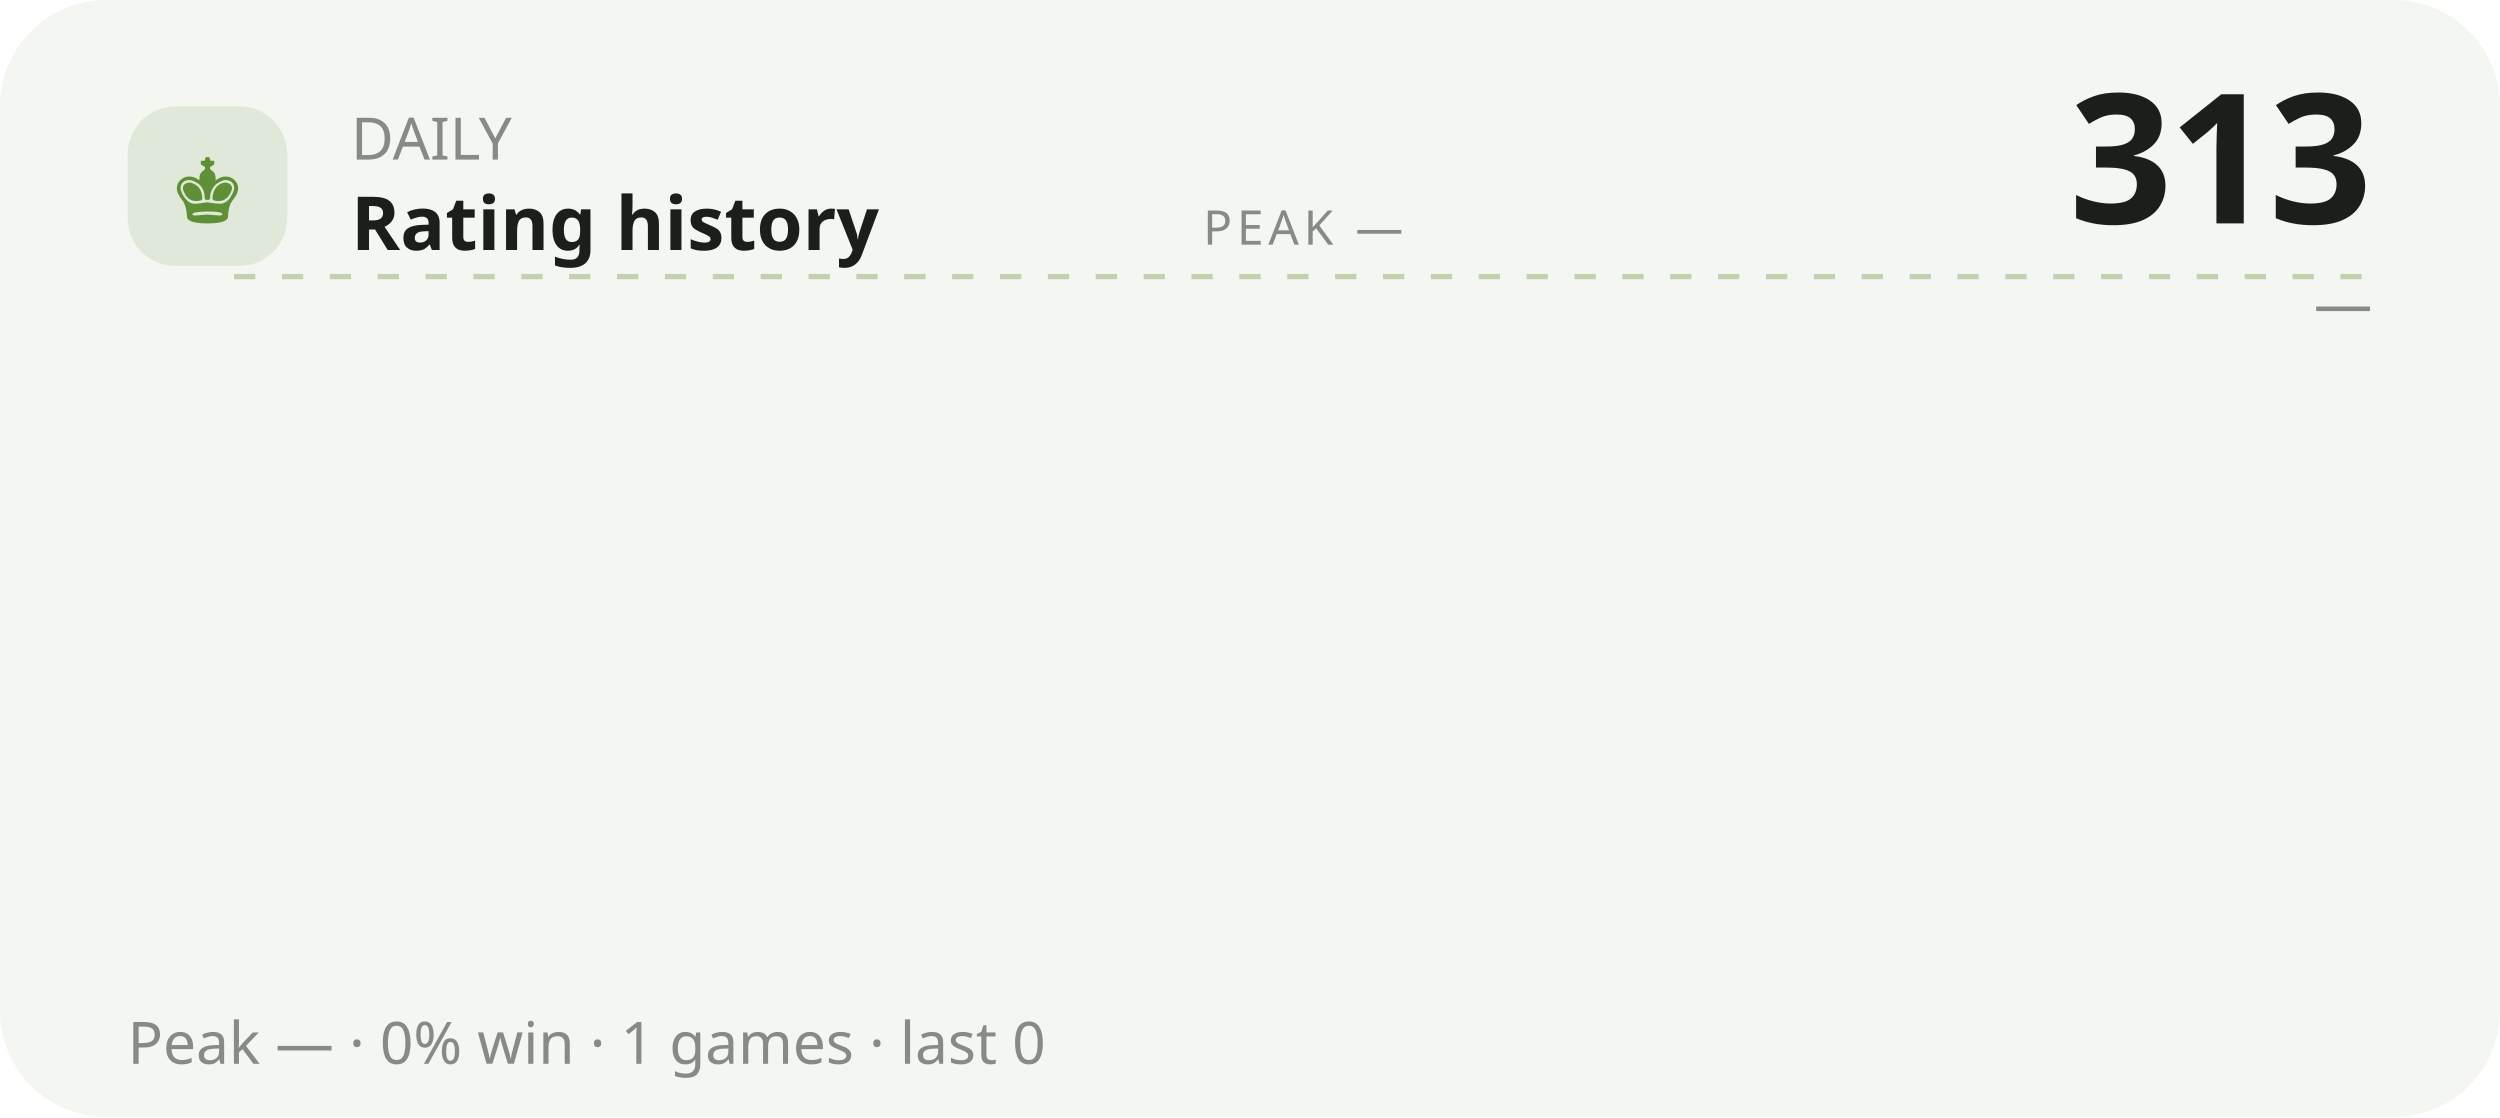
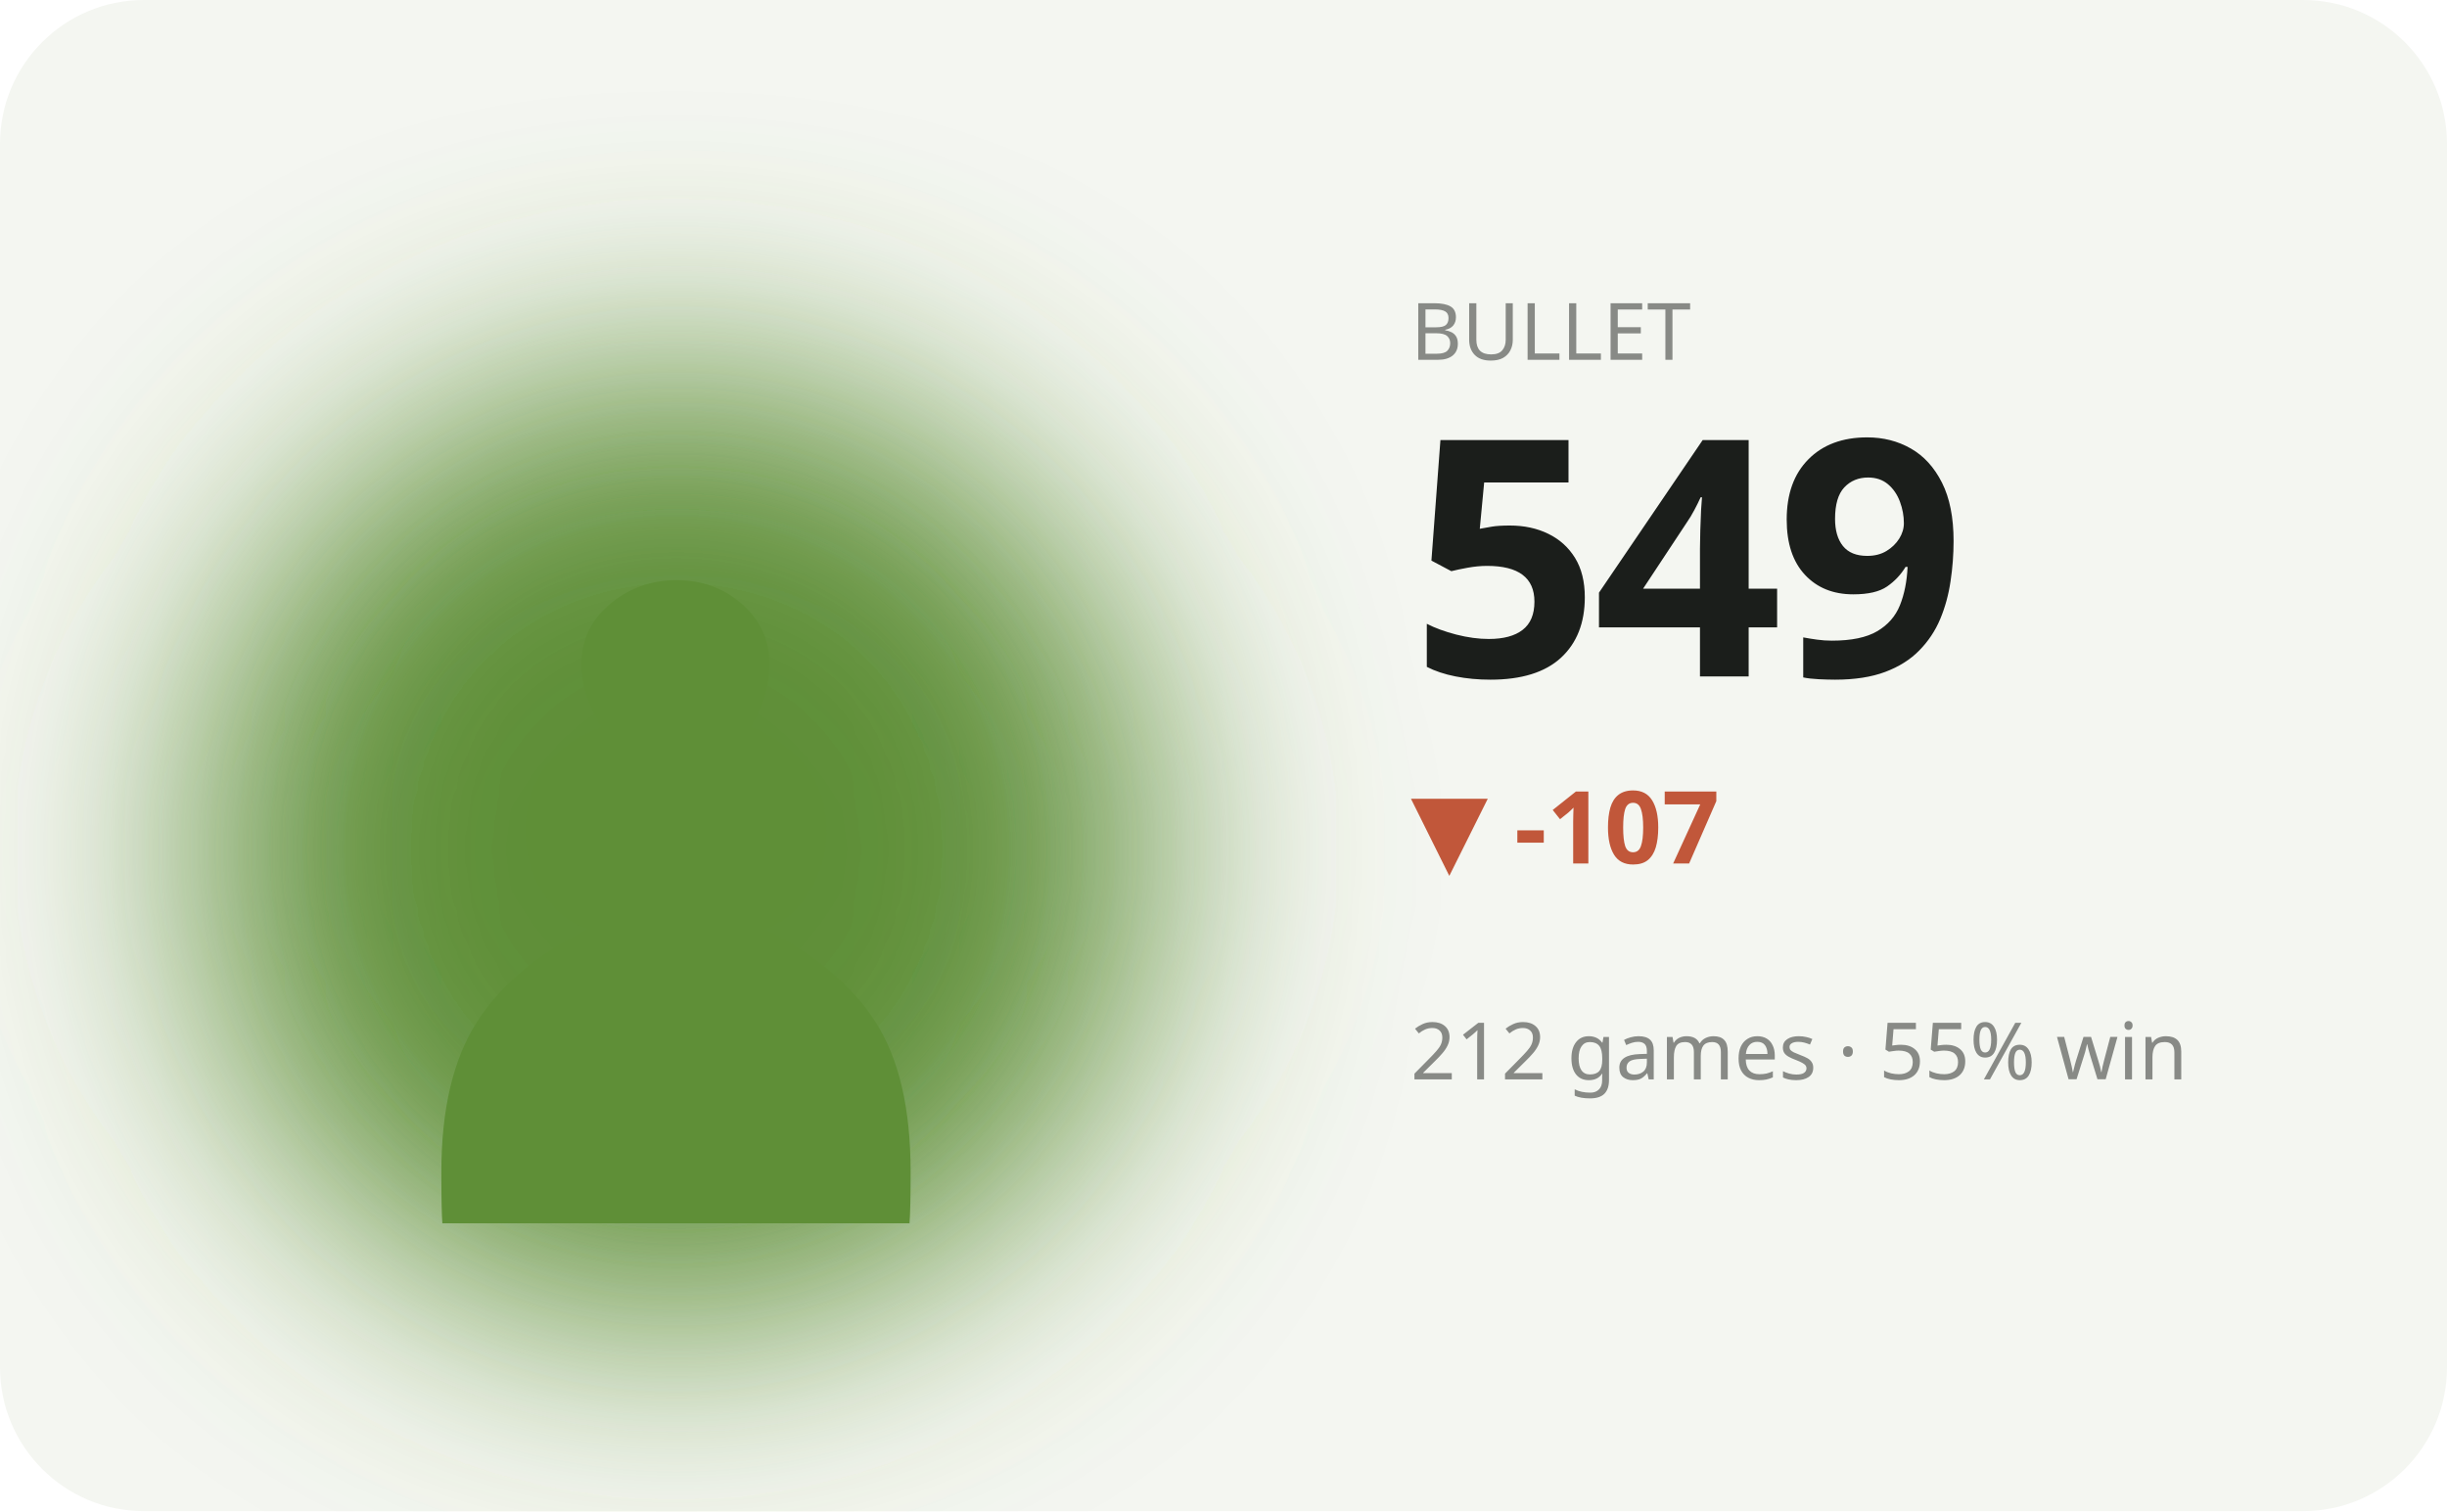
- <svg xmlns="http://www.w3.org/2000/svg" viewBox="0 0 470 210" width="470" height="210" role="img" aria-label="DAILY rating history">
+ <svg xmlns="http://www.w3.org/2000/svg" viewBox="0 0 340 210" width="340" height="210" role="img" aria-label="BULLET hero">
+   <defs>
+     <filter id="bL" x="-60%" y="-60%" width="220%" height="220%">
+       <feGaussianBlur stdDeviation="17" />
+     </filter>
+   </defs>
  <style>text{fill:#1b1e1b}.bg{fill:#f4f6f1}.acc{fill:#5f8f37}.ln{stroke:#5f8f37}.area{fill:#5f8f37;opacity:.12}.peak{stroke:#5f8f37;opacity:.35}.chip{fill:#5f8f37;opacity:.13}.down{fill:#c1573a}svg{font-family:'Space Grotesk',system-ui,sans-serif}.lbl{font-weight:600;font-size:11px;letter-spacing:.16em}.big{font-weight:700;font-size:34px;letter-spacing:-.02em}.mid{font-weight:600;font-size:14px}.mut{font-weight:500;font-size:11px;opacity:.5}.ser{font-family:'Instrument Serif',serif;font-weight:400;letter-spacing:0}.mono{font-family:'JetBrains Mono',monospace}.ln{fill:none;stroke-width:2.5;stroke-linecap:round;stroke-linejoin:round}.thin{stroke-width:1.6}.draw{stroke-dasharray:1200;stroke-dashoffset:1200;animation:draw 2.3s cubic-bezier(.6,.05,.2,1) forwards .25s}.dot{animation:pulse 2s ease-in-out infinite}.glow{animation:glow 3.4s ease-in-out infinite}.float{animation:float 6.5s ease-in-out infinite}.shim{animation:shim 3s ease-in-out infinite}@keyframes draw{to{stroke-dashoffset:0}}@keyframes pulse{0%,100%{r:4.5;opacity:1}50%{r:8;opacity:.45}}@keyframes glow{0%,100%{opacity:.14}50%{opacity:.34}}@keyframes float{0%,100%{transform:translateY(0)}50%{transform:translateY(-7px)}}@keyframes shim{0%,100%{opacity:.5}50%{opacity:1}}</style>
-   <rect class="bg" width="470" height="210" rx="20" />
-   <rect class="chip" x="24" y="20" width="30" height="30" rx="9" />
-   <text class="acc ser" x="39" y="42" text-anchor="middle" style="font-size:19px">♚</text>
-   <text class="mut" x="66" y="30">DAILY</text>
-   <text class="mid" x="66" y="47">Rating history</text>
-   <text class="big" x="446" y="42" text-anchor="end">313</text>
-   <text class="mut mid" x="446" y="61" text-anchor="end">—</text>
-   <line class="peak" x1="44" y1="52" x2="446" y2="52" stroke-dasharray="4 5" />
-   <text class="mut" x="245" y="46" text-anchor="middle" style="font-size:9px;letter-spacing:.1em">PEAK —</text>
-   <text class="mut" x="24" y="200">Peak — · 0% win · 1 games · last 0</text>
+   <rect class="bg" width="340" height="210" rx="20" />
+   <ellipse class="acc glow" cx="94" cy="118" rx="66" ry="66" filter="url(#bL)" />
+   <text class="acc float ser" x="94" y="170" text-anchor="middle" style="font-size:152px">♟</text>
+   <text class="mut" x="196" y="50">BULLET</text>
+   <text class="big" x="196" y="94" style="font-size:46px">549</text>
+   <text class="down mid" x="196" y="120">▼ -107</text>
+   <text class="mut" x="196" y="150">212 games · 55% win</text>
+   <polyline class="ln draw" points="196.0,166.6 227.5,173.8 259.0,179.9 290.5,185.9 322.0,192.4" />
</svg>
